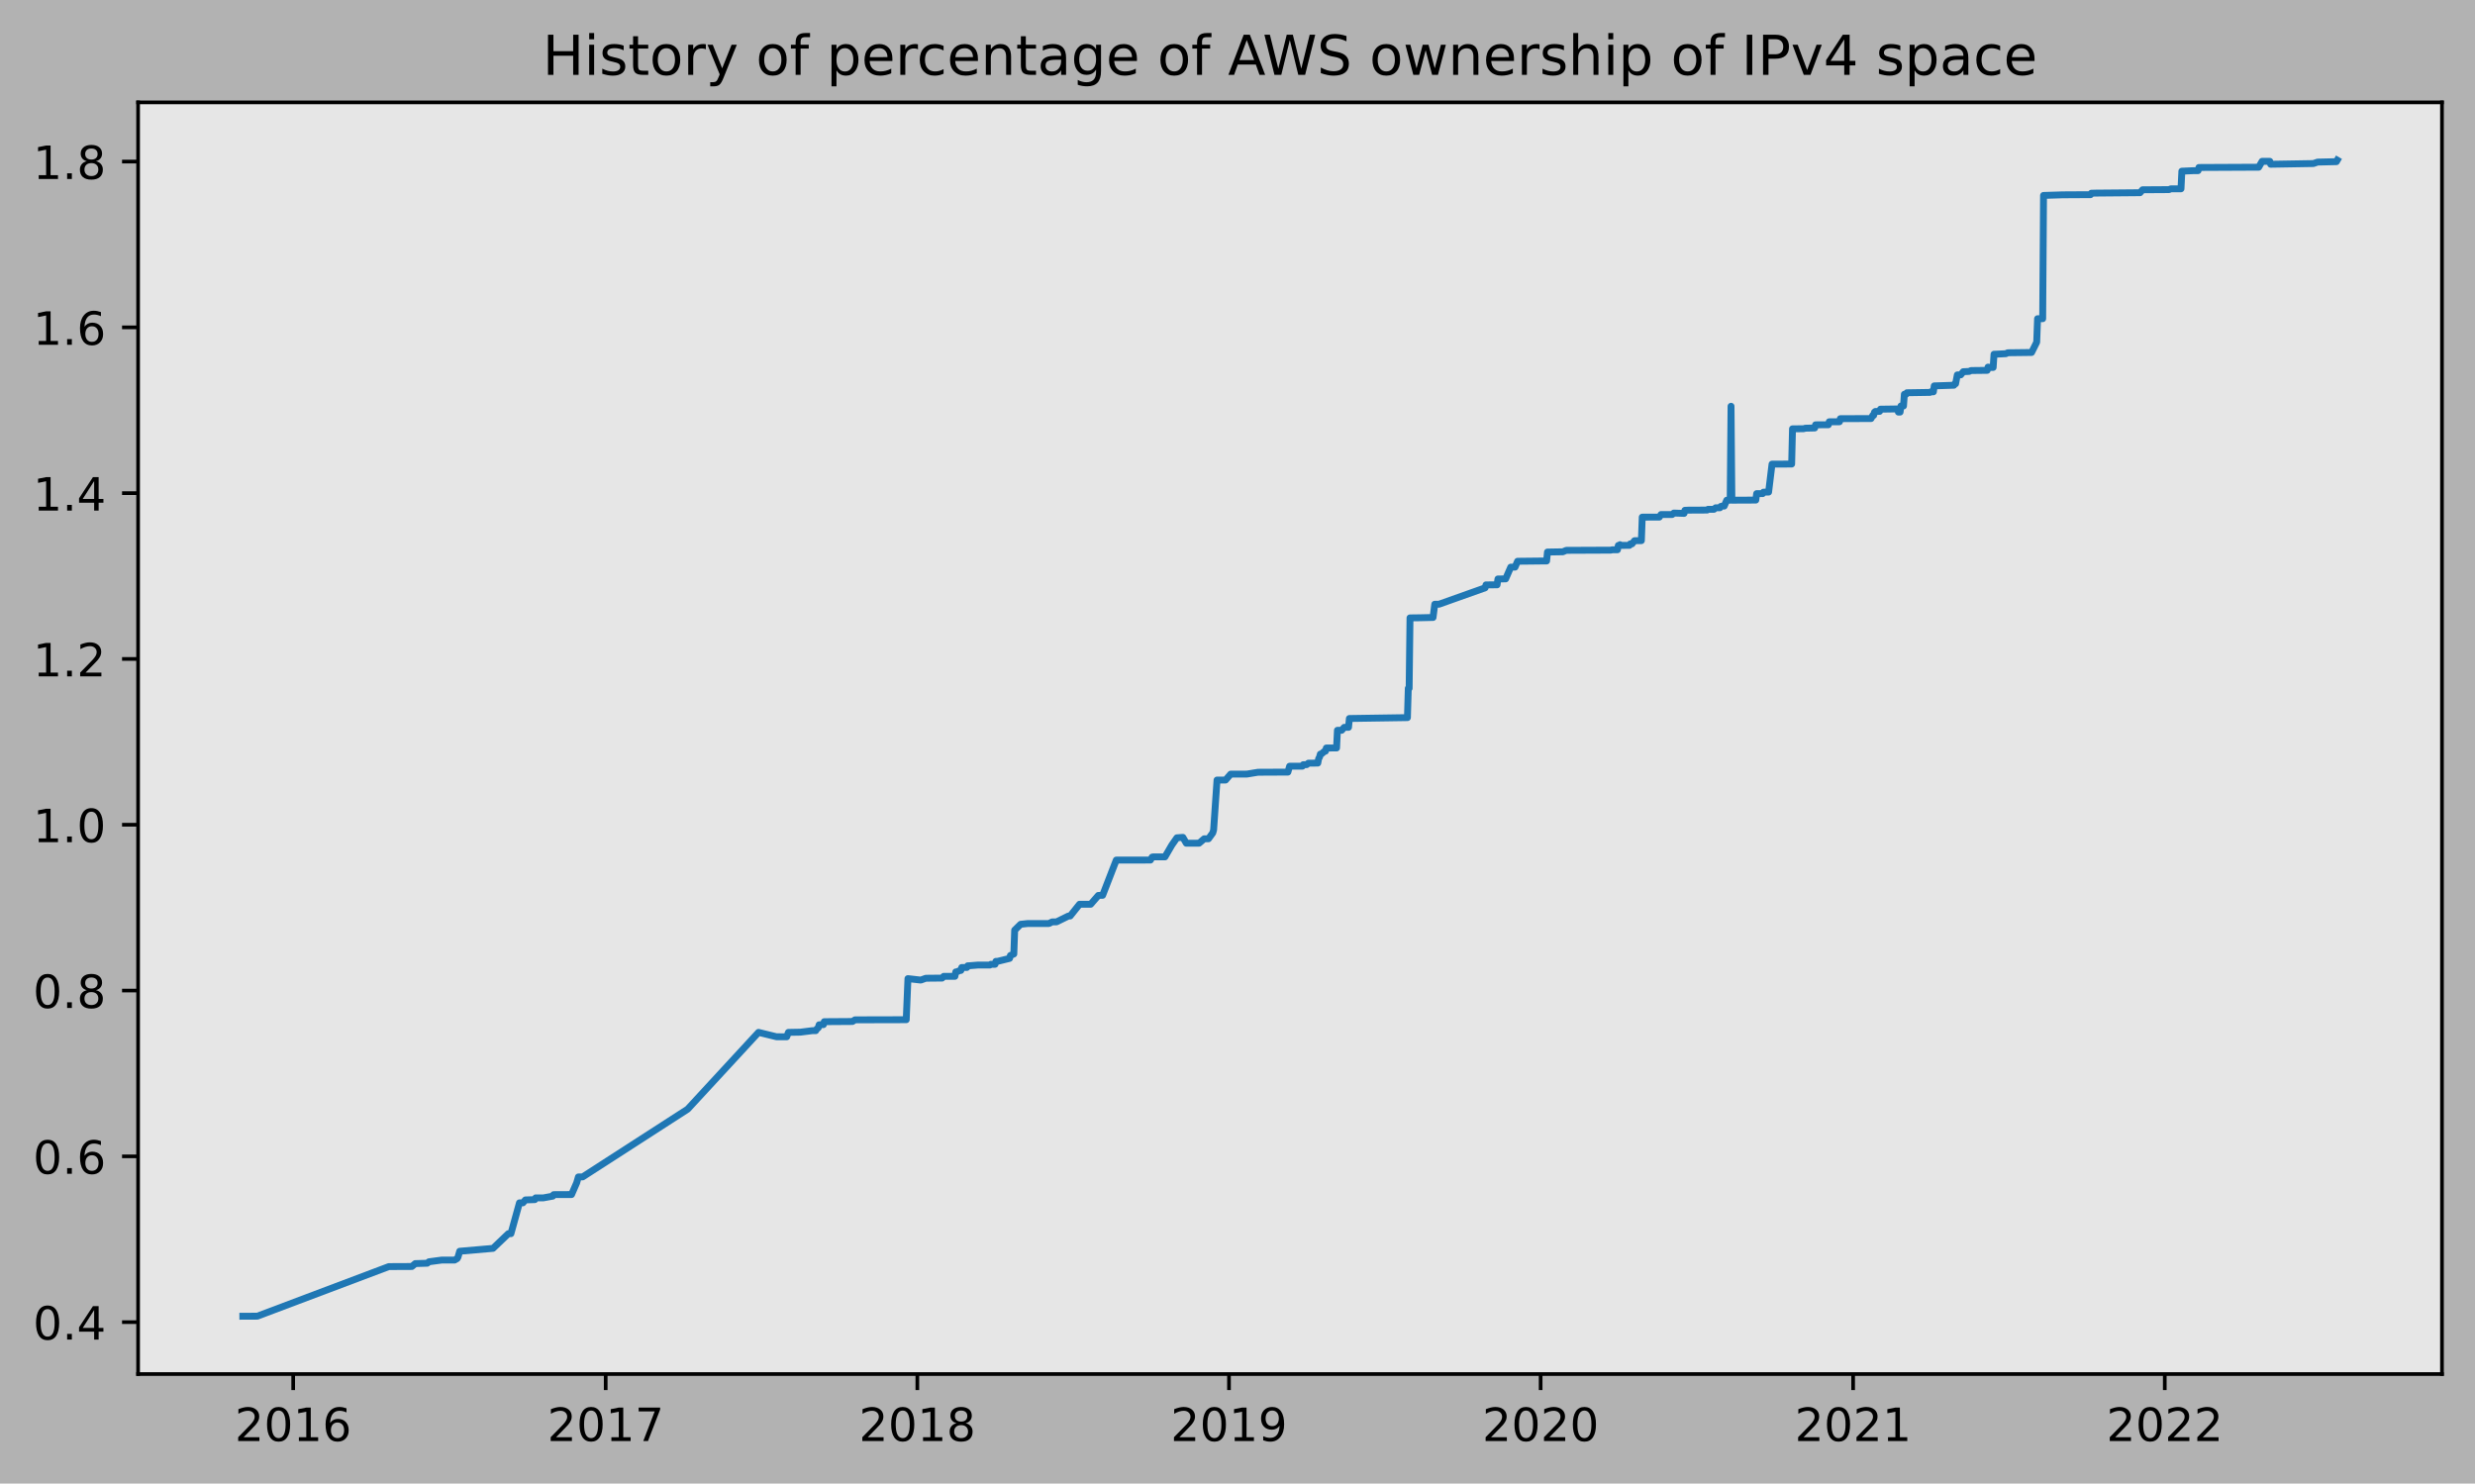
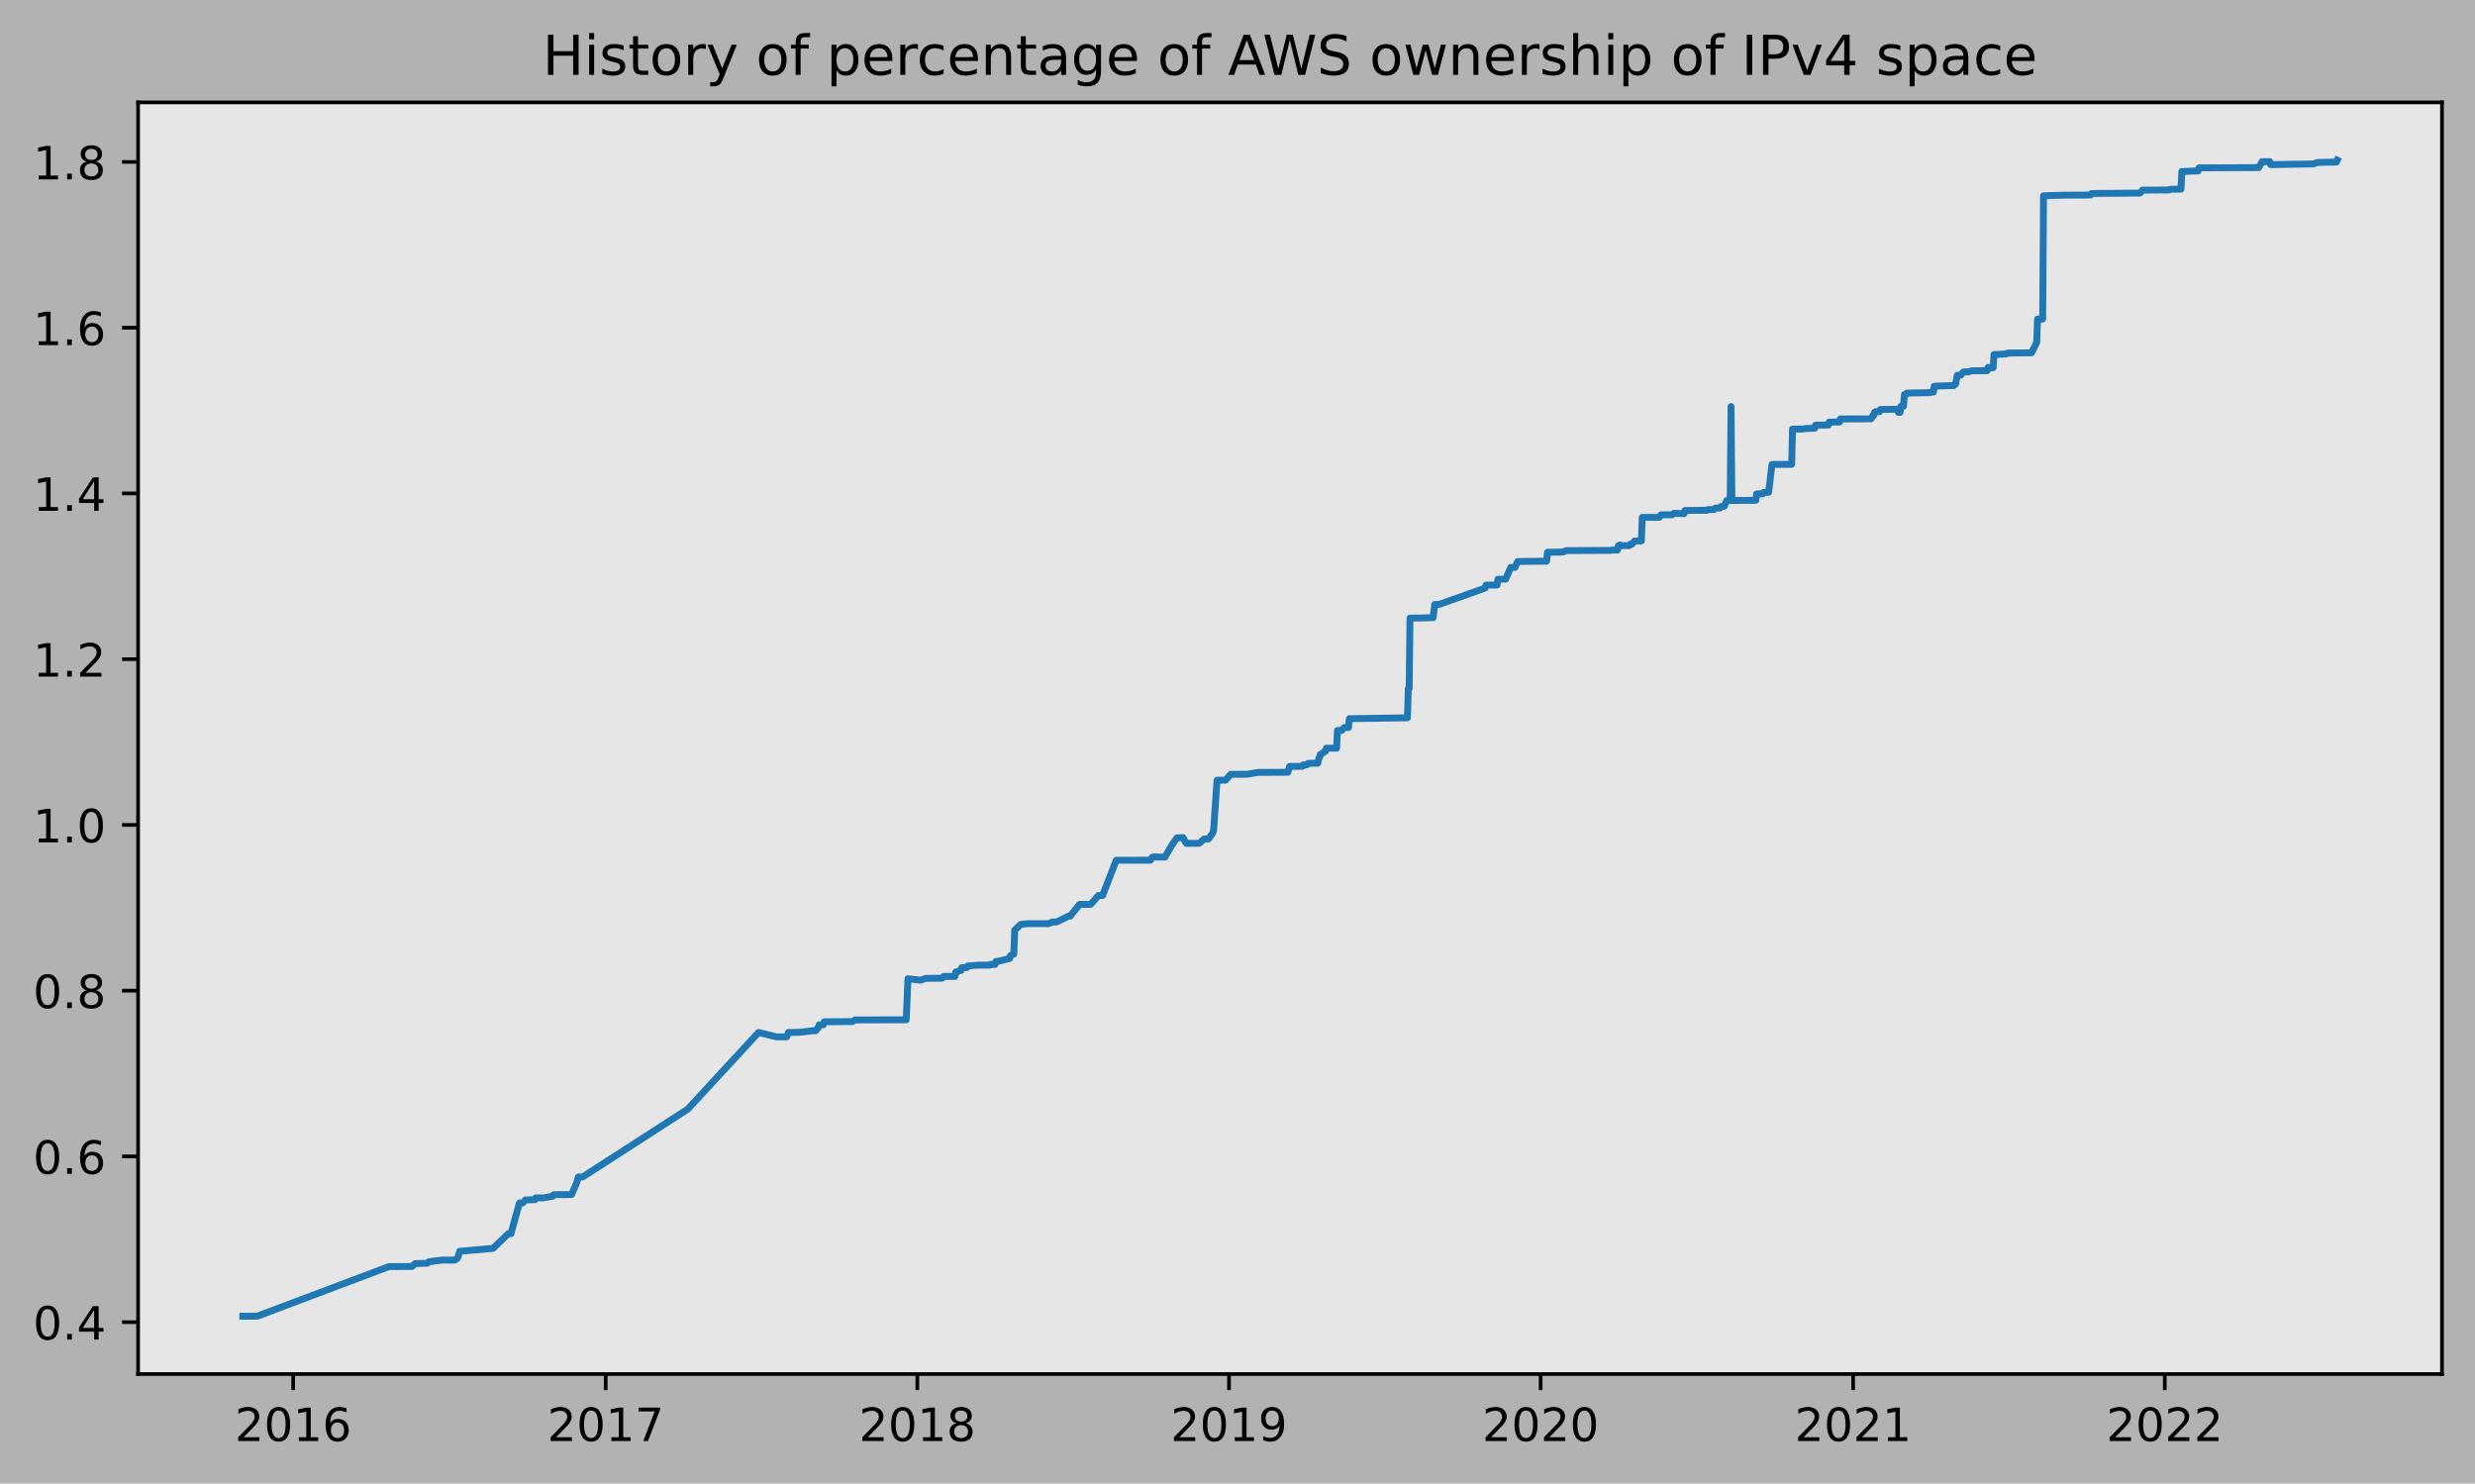
<svg xmlns="http://www.w3.org/2000/svg" xmlns:xlink="http://www.w3.org/1999/xlink" width="539.503pt" height="323.396pt" viewBox="0 0 539.503 323.396" version="1.1">
  <defs>
    <style type="text/css">*{stroke-linejoin: round; stroke-linecap: butt}</style>
  </defs>
  <g id="figure_1">
    <g id="patch_1">
      <path d="M 0 323.396  L 539.503 323.396  L 539.503 0  L 0 0  z " style="fill: #b2b2b2" />
    </g>
    <g id="axes_1">
      <g id="patch_2">
        <path d="M 30.103 299.518  L 532.303 299.518  L 532.303 22.318  L 30.103 22.318  z " style="fill: #e6e6e6" />
      </g>
      <g id="matplotlib.axis_1">
        <g id="xtick_1">
          <g id="line2d_1">
            <defs>
-               <path id="m9e6586196e" d="M 0 0  L 0 3.5  " style="stroke: #000000; stroke-width: 0.8" />
+               <path id="m7d88a9afd1" d="M 0 0  L 0 3.5  " style="stroke: #000000; stroke-width: 0.8" />
            </defs>
            <g>
-               <use xlink:href="#m9e6586196e" x="63.911" y="299.518" style="stroke: #000000; stroke-width: 0.8" />
+               <use xlink:href="#m7d88a9afd1" x="63.911" y="299.518" style="stroke: #000000; stroke-width: 0.8" />
            </g>
          </g>
          <g id="text_1">
            <g transform="translate(51.18631 314.1166)scale(0.1 -0.1)">
              <defs>
                <path id="DejaVuSans-32" d="M 1228 531  L 3431 531  L 3431 0  L 469 0  L 469 531  Q 828 903 1448 1529  Q 2069 2156 2228 2338  Q 2531 2678 2651 2914  Q 2772 3150 2772 3378  Q 2772 3750 2511 3984  Q 2250 4219 1831 4219  Q 1534 4219 1204 4116  Q 875 4013 500 3803  L 500 4441  Q 881 4594 1212 4672  Q 1544 4750 1819 4750  Q 2544 4750 2975 4387  Q 3406 4025 3406 3419  Q 3406 3131 3298 2873  Q 3191 2616 2906 2266  Q 2828 2175 2409 1742  Q 1991 1309 1228 531  z " transform="scale(0.015625)" />
                <path id="DejaVuSans-30" d="M 2034 4250  Q 1547 4250 1301 3770  Q 1056 3291 1056 2328  Q 1056 1369 1301 889  Q 1547 409 2034 409  Q 2525 409 2770 889  Q 3016 1369 3016 2328  Q 3016 3291 2770 3770  Q 2525 4250 2034 4250  z M 2034 4750  Q 2819 4750 3233 4129  Q 3647 3509 3647 2328  Q 3647 1150 3233 529  Q 2819 -91 2034 -91  Q 1250 -91 836 529  Q 422 1150 422 2328  Q 422 3509 836 4129  Q 1250 4750 2034 4750  z " transform="scale(0.015625)" />
                <path id="DejaVuSans-31" d="M 794 531  L 1825 531  L 1825 4091  L 703 3866  L 703 4441  L 1819 4666  L 2450 4666  L 2450 531  L 3481 531  L 3481 0  L 794 0  L 794 531  z " transform="scale(0.015625)" />
                <path id="DejaVuSans-36" d="M 2113 2584  Q 1688 2584 1439 2293  Q 1191 2003 1191 1497  Q 1191 994 1439 701  Q 1688 409 2113 409  Q 2538 409 2786 701  Q 3034 994 3034 1497  Q 3034 2003 2786 2293  Q 2538 2584 2113 2584  z M 3366 4563  L 3366 3988  Q 3128 4100 2886 4159  Q 2644 4219 2406 4219  Q 1781 4219 1451 3797  Q 1122 3375 1075 2522  Q 1259 2794 1537 2939  Q 1816 3084 2150 3084  Q 2853 3084 3261 2657  Q 3669 2231 3669 1497  Q 3669 778 3244 343  Q 2819 -91 2113 -91  Q 1303 -91 875 529  Q 447 1150 447 2328  Q 447 3434 972 4092  Q 1497 4750 2381 4750  Q 2619 4750 2861 4703  Q 3103 4656 3366 4563  z " transform="scale(0.015625)" />
              </defs>
              <use xlink:href="#DejaVuSans-32" />
              <use xlink:href="#DejaVuSans-30" x="63.623" />
              <use xlink:href="#DejaVuSans-31" x="127.246" />
              <use xlink:href="#DejaVuSans-36" x="190.869" />
            </g>
          </g>
        </g>
        <g id="xtick_2">
          <g id="line2d_2">
            <g>
-               <use xlink:href="#m9e6586196e" x="132.03" y="299.518" style="stroke: #000000; stroke-width: 0.8" />
+               <use xlink:href="#m7d88a9afd1" x="132.03" y="299.518" style="stroke: #000000; stroke-width: 0.8" />
            </g>
          </g>
          <g id="text_2">
            <g transform="translate(119.3052 314.1166)scale(0.1 -0.1)">
              <defs>
                <path id="DejaVuSans-37" d="M 525 4666  L 3525 4666  L 3525 4397  L 1831 0  L 1172 0  L 2766 4134  L 525 4134  L 525 4666  z " transform="scale(0.015625)" />
              </defs>
              <use xlink:href="#DejaVuSans-32" />
              <use xlink:href="#DejaVuSans-30" x="63.623" />
              <use xlink:href="#DejaVuSans-31" x="127.246" />
              <use xlink:href="#DejaVuSans-37" x="190.869" />
            </g>
          </g>
        </g>
        <g id="xtick_3">
          <g id="line2d_3">
            <g>
-               <use xlink:href="#m9e6586196e" x="199.963" y="299.518" style="stroke: #000000; stroke-width: 0.8" />
+               <use xlink:href="#m7d88a9afd1" x="199.963" y="299.518" style="stroke: #000000; stroke-width: 0.8" />
            </g>
          </g>
          <g id="text_3">
            <g transform="translate(187.238 314.1166)scale(0.1 -0.1)">
              <defs>
                <path id="DejaVuSans-38" d="M 2034 2216  Q 1584 2216 1326 1975  Q 1069 1734 1069 1313  Q 1069 891 1326 650  Q 1584 409 2034 409  Q 2484 409 2743 651  Q 3003 894 3003 1313  Q 3003 1734 2745 1975  Q 2488 2216 2034 2216  z M 1403 2484  Q 997 2584 770 2862  Q 544 3141 544 3541  Q 544 4100 942 4425  Q 1341 4750 2034 4750  Q 2731 4750 3128 4425  Q 3525 4100 3525 3541  Q 3525 3141 3298 2862  Q 3072 2584 2669 2484  Q 3125 2378 3379 2068  Q 3634 1759 3634 1313  Q 3634 634 3220 271  Q 2806 -91 2034 -91  Q 1263 -91 848 271  Q 434 634 434 1313  Q 434 1759 690 2068  Q 947 2378 1403 2484  z M 1172 3481  Q 1172 3119 1398 2916  Q 1625 2713 2034 2713  Q 2441 2713 2670 2916  Q 2900 3119 2900 3481  Q 2900 3844 2670 4047  Q 2441 4250 2034 4250  Q 1625 4250 1398 4047  Q 1172 3844 1172 3481  z " transform="scale(0.015625)" />
              </defs>
              <use xlink:href="#DejaVuSans-32" />
              <use xlink:href="#DejaVuSans-30" x="63.623" />
              <use xlink:href="#DejaVuSans-31" x="127.246" />
              <use xlink:href="#DejaVuSans-38" x="190.869" />
            </g>
          </g>
        </g>
        <g id="xtick_4">
          <g id="line2d_4">
            <g>
-               <use xlink:href="#m9e6586196e" x="267.896" y="299.518" style="stroke: #000000; stroke-width: 0.8" />
+               <use xlink:href="#m7d88a9afd1" x="267.896" y="299.518" style="stroke: #000000; stroke-width: 0.8" />
            </g>
          </g>
          <g id="text_4">
            <g transform="translate(255.1707 314.1166)scale(0.1 -0.1)">
              <defs>
                <path id="DejaVuSans-39" d="M 703 97  L 703 672  Q 941 559 1184 500  Q 1428 441 1663 441  Q 2288 441 2617 861  Q 2947 1281 2994 2138  Q 2813 1869 2534 1725  Q 2256 1581 1919 1581  Q 1219 1581 811 2004  Q 403 2428 403 3163  Q 403 3881 828 4315  Q 1253 4750 1959 4750  Q 2769 4750 3195 4129  Q 3622 3509 3622 2328  Q 3622 1225 3098 567  Q 2575 -91 1691 -91  Q 1453 -91 1209 -44  Q 966 3 703 97  z M 1959 2075  Q 2384 2075 2632 2365  Q 2881 2656 2881 3163  Q 2881 3666 2632 3958  Q 2384 4250 1959 4250  Q 1534 4250 1286 3958  Q 1038 3666 1038 3163  Q 1038 2656 1286 2365  Q 1534 2075 1959 2075  z " transform="scale(0.015625)" />
              </defs>
              <use xlink:href="#DejaVuSans-32" />
              <use xlink:href="#DejaVuSans-30" x="63.623" />
              <use xlink:href="#DejaVuSans-31" x="127.246" />
              <use xlink:href="#DejaVuSans-39" x="190.869" />
            </g>
          </g>
        </g>
        <g id="xtick_5">
          <g id="line2d_5">
            <g>
-               <use xlink:href="#m9e6586196e" x="335.829" y="299.518" style="stroke: #000000; stroke-width: 0.8" />
+               <use xlink:href="#m7d88a9afd1" x="335.829" y="299.518" style="stroke: #000000; stroke-width: 0.8" />
            </g>
          </g>
          <g id="text_5">
            <g transform="translate(323.1035 314.1166)scale(0.1 -0.1)">
              <use xlink:href="#DejaVuSans-32" />
              <use xlink:href="#DejaVuSans-30" x="63.623" />
              <use xlink:href="#DejaVuSans-32" x="127.246" />
              <use xlink:href="#DejaVuSans-30" x="190.869" />
            </g>
          </g>
        </g>
        <g id="xtick_6">
          <g id="line2d_6">
            <g>
-               <use xlink:href="#m9e6586196e" x="403.947" y="299.518" style="stroke: #000000; stroke-width: 0.8" />
+               <use xlink:href="#m7d88a9afd1" x="403.947" y="299.518" style="stroke: #000000; stroke-width: 0.8" />
            </g>
          </g>
          <g id="text_6">
            <g transform="translate(391.2224 314.1166)scale(0.1 -0.1)">
              <use xlink:href="#DejaVuSans-32" />
              <use xlink:href="#DejaVuSans-30" x="63.623" />
              <use xlink:href="#DejaVuSans-32" x="127.246" />
              <use xlink:href="#DejaVuSans-31" x="190.869" />
            </g>
          </g>
        </g>
        <g id="xtick_7">
          <g id="line2d_7">
            <g>
-               <use xlink:href="#m9e6586196e" x="471.88" y="299.518" style="stroke: #000000; stroke-width: 0.8" />
+               <use xlink:href="#m7d88a9afd1" x="471.88" y="299.518" style="stroke: #000000; stroke-width: 0.8" />
            </g>
          </g>
          <g id="text_7">
            <g transform="translate(459.1552 314.1166)scale(0.1 -0.1)">
              <use xlink:href="#DejaVuSans-32" />
              <use xlink:href="#DejaVuSans-30" x="63.623" />
              <use xlink:href="#DejaVuSans-32" x="127.246" />
              <use xlink:href="#DejaVuSans-32" x="190.869" />
            </g>
          </g>
        </g>
      </g>
      <g id="matplotlib.axis_2">
        <g id="ytick_1">
          <g id="line2d_8">
            <defs>
-               <path id="m4669db16f0" d="M 0 0  L -3.5 0  " style="stroke: #000000; stroke-width: 0.8" />
+               <path id="mffae7ac80c" d="M 0 0  L -3.5 0  " style="stroke: #000000; stroke-width: 0.8" />
            </defs>
            <g>
-               <use xlink:href="#m4669db16f0" x="30.103" y="288.204" style="stroke: #000000; stroke-width: 0.8" />
+               <use xlink:href="#mffae7ac80c" x="30.103" y="288.204" style="stroke: #000000; stroke-width: 0.8" />
            </g>
          </g>
          <g id="text_8">
-             <g transform="translate(7.2 292.0035)scale(0.1 -0.1)">
+             <g transform="translate(7.2 292.0031)scale(0.1 -0.1)">
              <defs>
                <path id="DejaVuSans-2e" d="M 684 794  L 1344 794  L 1344 0  L 684 0  L 684 794  z " transform="scale(0.015625)" />
                <path id="DejaVuSans-34" d="M 2419 4116  L 825 1625  L 2419 1625  L 2419 4116  z M 2253 4666  L 3047 4666  L 3047 1625  L 3713 1625  L 3713 1100  L 3047 1100  L 3047 0  L 2419 0  L 2419 1100  L 313 1100  L 313 1709  L 2253 4666  z " transform="scale(0.015625)" />
              </defs>
              <use xlink:href="#DejaVuSans-30" />
              <use xlink:href="#DejaVuSans-2e" x="63.623" />
              <use xlink:href="#DejaVuSans-34" x="95.41" />
            </g>
          </g>
        </g>
        <g id="ytick_2">
          <g id="line2d_9">
            <g>
-               <use xlink:href="#m4669db16f0" x="30.103" y="252.063" style="stroke: #000000; stroke-width: 0.8" />
+               <use xlink:href="#mffae7ac80c" x="30.103" y="252.074" style="stroke: #000000; stroke-width: 0.8" />
            </g>
          </g>
          <g id="text_9">
-             <g transform="translate(7.2 255.8625)scale(0.1 -0.1)">
+             <g transform="translate(7.2 255.8737)scale(0.1 -0.1)">
              <use xlink:href="#DejaVuSans-30" />
              <use xlink:href="#DejaVuSans-2e" x="63.623" />
              <use xlink:href="#DejaVuSans-36" x="95.41" />
            </g>
          </g>
        </g>
        <g id="ytick_3">
          <g id="line2d_10">
            <g>
-               <use xlink:href="#m4669db16f0" x="30.103" y="215.922" style="stroke: #000000; stroke-width: 0.8" />
+               <use xlink:href="#mffae7ac80c" x="30.103" y="215.945" style="stroke: #000000; stroke-width: 0.8" />
            </g>
          </g>
          <g id="text_10">
-             <g transform="translate(7.2 219.7214)scale(0.1 -0.1)">
+             <g transform="translate(7.2 219.7443)scale(0.1 -0.1)">
              <use xlink:href="#DejaVuSans-30" />
              <use xlink:href="#DejaVuSans-2e" x="63.623" />
              <use xlink:href="#DejaVuSans-38" x="95.41" />
            </g>
          </g>
        </g>
        <g id="ytick_4">
          <g id="line2d_11">
            <g>
-               <use xlink:href="#m4669db16f0" x="30.103" y="179.781" style="stroke: #000000; stroke-width: 0.8" />
+               <use xlink:href="#mffae7ac80c" x="30.103" y="179.816" style="stroke: #000000; stroke-width: 0.8" />
            </g>
          </g>
          <g id="text_11">
-             <g transform="translate(7.2 183.5803)scale(0.1 -0.1)">
+             <g transform="translate(7.2 183.6148)scale(0.1 -0.1)">
              <use xlink:href="#DejaVuSans-31" />
              <use xlink:href="#DejaVuSans-2e" x="63.623" />
              <use xlink:href="#DejaVuSans-30" x="95.41" />
            </g>
          </g>
        </g>
        <g id="ytick_5">
          <g id="line2d_12">
            <g>
-               <use xlink:href="#m4669db16f0" x="30.103" y="143.64" style="stroke: #000000; stroke-width: 0.8" />
+               <use xlink:href="#mffae7ac80c" x="30.103" y="143.686" style="stroke: #000000; stroke-width: 0.8" />
            </g>
          </g>
          <g id="text_12">
-             <g transform="translate(7.2 147.4393)scale(0.1 -0.1)">
+             <g transform="translate(7.2 147.4854)scale(0.1 -0.1)">
              <use xlink:href="#DejaVuSans-31" />
              <use xlink:href="#DejaVuSans-2e" x="63.623" />
              <use xlink:href="#DejaVuSans-32" x="95.41" />
            </g>
          </g>
        </g>
        <g id="ytick_6">
          <g id="line2d_13">
            <g>
-               <use xlink:href="#m4669db16f0" x="30.103" y="107.499" style="stroke: #000000; stroke-width: 0.8" />
+               <use xlink:href="#mffae7ac80c" x="30.103" y="107.557" style="stroke: #000000; stroke-width: 0.8" />
            </g>
          </g>
          <g id="text_13">
-             <g transform="translate(7.2 111.2982)scale(0.1 -0.1)">
+             <g transform="translate(7.2 111.356)scale(0.1 -0.1)">
              <use xlink:href="#DejaVuSans-31" />
              <use xlink:href="#DejaVuSans-2e" x="63.623" />
              <use xlink:href="#DejaVuSans-34" x="95.41" />
            </g>
          </g>
        </g>
        <g id="ytick_7">
          <g id="line2d_14">
            <g>
-               <use xlink:href="#m4669db16f0" x="30.103" y="71.358" style="stroke: #000000; stroke-width: 0.8" />
+               <use xlink:href="#mffae7ac80c" x="30.103" y="71.427" style="stroke: #000000; stroke-width: 0.8" />
            </g>
          </g>
          <g id="text_14">
-             <g transform="translate(7.2 75.15712)scale(0.1 -0.1)">
+             <g transform="translate(7.2 75.22657)scale(0.1 -0.1)">
              <use xlink:href="#DejaVuSans-31" />
              <use xlink:href="#DejaVuSans-2e" x="63.623" />
              <use xlink:href="#DejaVuSans-36" x="95.41" />
            </g>
          </g>
        </g>
        <g id="ytick_8">
          <g id="line2d_15">
            <g>
-               <use xlink:href="#m4669db16f0" x="30.103" y="35.217" style="stroke: #000000; stroke-width: 0.8" />
+               <use xlink:href="#mffae7ac80c" x="30.103" y="35.298" style="stroke: #000000; stroke-width: 0.8" />
            </g>
          </g>
          <g id="text_15">
-             <g transform="translate(7.2 39.01605)scale(0.1 -0.1)">
+             <g transform="translate(7.2 39.09715)scale(0.1 -0.1)">
              <use xlink:href="#DejaVuSans-31" />
              <use xlink:href="#DejaVuSans-2e" x="63.623" />
              <use xlink:href="#DejaVuSans-38" x="95.41" />
            </g>
          </g>
        </g>
      </g>
      <g id="line2d_16">
-         <path d="M 52.93 286.918  L 56.094 286.904  L 84.756 276.095  L 89.782 276.071  L 90.526 275.441  L 93.132 275.361  L 93.504 275.043  L 96.296 274.672  L 99.087 274.674  L 99.646 274.354  L 99.832 274.034  L 100.204 272.75  L 107.463 272.121  L 110.813 268.921  L 111.371 268.918  L 113.232 262.201  L 113.977 262.201  L 114.535 261.561  L 116.582 261.497  L 116.769 261.115  L 118.444 261.115  L 120.491 260.739  L 120.677 260.419  L 121.049 260.404  L 124.586 260.392  L 125.702 257.833  L 126.074 256.554  L 127.005 256.544  L 149.897 241.778  L 165.345 225.038  L 169.254 225.994  L 171.487 226.001  L 171.859 225.041  L 174.465 224.994  L 177.071 224.667  L 177.815 224.667  L 178.001 224.347  L 178.373 224.027  L 178.559 223.387  L 179.49 223.347  L 179.676 222.708  L 185.818 222.666  L 186.376 222.306  L 197.543 222.277  L 197.916 213.32  L 200.707 213.64  L 201.824 213.239  L 205.36 213.204  L 205.733 212.819  L 208.152 212.82  L 208.338 211.86  L 208.524 211.858  L 209.269 211.536  L 209.455 211.535  L 209.641 210.896  L 210.758 210.894  L 210.944 210.528  L 211.13 210.526  L 213.177 210.363  L 215.783 210.361  L 215.969 210.202  L 216.9 210.2  L 217.086 209.561  L 217.458 209.556  L 220.064 208.915  L 220.25 208.276  L 220.994 207.956  L 221.18 202.758  L 222.483 201.478  L 223.972 201.318  L 228.625 201.312  L 229.369 200.952  L 230.3 200.952  L 232.906 199.673  L 233.278 199.669  L 235.325 197.109  L 237.745 197.112  L 239.42 195.188  L 240.35 195.162  L 243.328 187.482  L 250.773 187.478  L 251.145 186.838  L 251.331 186.788  L 253.937 186.784  L 255.426 184.225  L 256.543 182.626  L 257.845 182.529  L 258.59 183.809  L 261.382 183.798  L 262.498 182.838  L 263.429 182.837  L 264.36 181.557  L 264.546 180.912  L 265.29 170.037  L 267.151 170.032  L 268.268 168.747  L 271.804 168.736  L 274.224 168.336  L 280.738 168.304  L 281.11 167.023  L 283.902 167.009  L 284.088 166.689  L 284.832 166.678  L 285.205 166.358  L 287.252 166.34  L 287.438 165.381  L 287.624 165.061  L 287.81 164.386  L 287.996 164.385  L 288.741 163.745  L 288.927 163.745  L 289.113 163.052  L 291.347 163.048  L 291.533 159.195  L 292.463 159.188  L 293.022 158.547  L 293.952 158.542  L 294.138 156.62  L 306.794 156.427  L 306.98 150.045  L 307.166 150.044  L 307.353 134.69  L 309.586 134.661  L 312.378 134.596  L 312.75 131.717  L 313.681 131.711  L 323.731 128.133  L 323.917 127.493  L 326.337 127.483  L 326.523 126.203  L 328.198 126.186  L 329.314 123.627  L 330.245 123.626  L 330.803 122.346  L 336.015 122.289  L 337.131 122.284  L 337.317 120.336  L 340.668 120.281  L 341.412 119.966  L 351.09 119.923  L 351.462 119.843  L 352.579 119.838  L 352.765 118.899  L 352.951 118.899  L 353.137 118.731  L 353.324 118.889  L 355.185 118.876  L 355.371 118.557  L 355.743 118.556  L 356.301 117.865  L 357.79 117.848  L 357.976 112.728  L 361.699 112.719  L 362.071 112.159  L 364.491 112.157  L 364.863 111.837  L 367.096 111.912  L 367.282 111.238  L 368.027 111.204  L 372.121 111.182  L 372.307 111.022  L 373.61 111.017  L 373.983 110.688  L 374.913 110.684  L 375.099 110.394  L 375.471 110.315  L 375.844 110.315  L 376.402 109.035  L 377.147 109.035  L 377.333 88.561  L 377.519 109.033  L 382.73 109.009  L 382.916 107.602  L 384.219 107.602  L 384.405 107.281  L 385.522 107.263  L 386.266 101.176  L 390.547 101.153  L 390.733 93.476  L 393.153 93.454  L 393.525 93.34  L 395.572 93.293  L 395.758 92.603  L 398.55 92.591  L 398.736 91.94  L 400.97 91.937  L 401.156 91.264  L 407.856 91.235  L 408.228 90.55  L 408.414 90.55  L 408.6 89.854  L 408.786 89.692  L 409.717 89.673  L 409.903 89.193  L 413.626 89.139  L 413.812 89.828  L 414.184 89.826  L 414.37 88.499  L 414.928 88.499  L 415.114 85.94  L 415.487 85.938  L 415.673 85.614  L 420.698 85.535  L 420.884 85.407  L 421.442 85.407  L 421.629 84.116  L 425.909 83.974  L 426.095 83.654  L 426.281 83.652  L 426.654 81.723  L 427.398 81.713  L 427.957 81.023  L 429.259 80.962  L 429.632 80.771  L 433.168 80.73  L 433.354 80.025  L 433.912 80.102  L 434.471 80.097  L 434.657 77.217  L 435.215 77.199  L 437.262 77.097  L 437.635 76.897  L 442.846 76.833  L 443.963 74.589  L 444.149 69.471  L 445.265 69.47  L 445.452 42.599  L 448.802 42.495  L 449.546 42.468  L 454.757 42.438  L 455.688 42.437  L 455.874 42.117  L 456.805 42.091  L 466.111 42.01  L 466.483 42.008  L 467.041 41.368  L 472.811 41.333  L 473.183 41.163  L 475.416 41.155  L 475.603 37.316  L 478.022 37.207  L 479.139 37.196  L 479.325 36.51  L 492.353 36.448  L 493.098 35.167  L 494.773 35.166  L 494.959 35.805  L 504.265 35.65  L 505.195 35.333  L 509.29 35.24  L 509.476 34.918  L 509.476 34.918  " clip-path="url(#p920d62f29a)" style="fill: none; stroke: #1f77b4; stroke-width: 1.5; stroke-linecap: square" />
+         <path d="M 52.93 286.918  L 56.094 286.904  L 84.756 276.098  L 89.782 276.075  L 90.526 275.445  L 93.132 275.365  L 93.504 275.046  L 96.296 274.675  L 99.087 274.678  L 99.646 274.358  L 99.832 274.038  L 100.204 272.754  L 107.463 272.125  L 110.813 268.926  L 111.371 268.924  L 113.232 262.209  L 113.977 262.209  L 114.535 261.569  L 116.582 261.505  L 116.769 261.123  L 118.444 261.123  L 120.491 260.747  L 120.677 260.427  L 121.049 260.412  L 124.586 260.401  L 125.702 257.843  L 126.074 256.564  L 127.005 256.554  L 149.897 241.793  L 165.345 225.058  L 169.254 226.013  L 171.487 226.02  L 171.859 225.061  L 174.465 225.014  L 177.071 224.687  L 177.815 224.687  L 178.001 224.367  L 178.373 224.047  L 178.559 223.408  L 179.49 223.368  L 179.676 222.728  L 185.818 222.687  L 186.376 222.327  L 197.543 222.297  L 197.916 213.344  L 200.707 213.664  L 201.824 213.263  L 205.36 213.228  L 205.733 212.843  L 208.152 212.844  L 208.338 211.884  L 208.524 211.882  L 209.269 211.56  L 209.455 211.56  L 209.641 210.92  L 210.758 210.919  L 210.944 210.553  L 211.13 210.551  L 213.177 210.387  L 215.783 210.386  L 215.969 210.226  L 216.9 210.225  L 217.086 209.585  L 217.458 209.58  L 220.064 208.941  L 220.25 208.301  L 220.994 207.981  L 221.18 202.785  L 222.483 201.506  L 223.972 201.346  L 228.625 201.34  L 229.369 200.98  L 230.3 200.98  L 232.906 199.701  L 233.278 199.697  L 235.325 197.138  L 237.745 197.141  L 239.42 195.217  L 240.35 195.191  L 243.328 187.514  L 250.773 187.51  L 251.145 186.87  L 251.331 186.82  L 253.937 186.816  L 255.426 184.258  L 256.543 182.659  L 257.845 182.563  L 258.59 183.842  L 261.382 183.831  L 262.498 182.872  L 263.429 182.87  L 264.36 181.591  L 264.546 180.947  L 265.29 170.074  L 267.151 170.069  L 268.268 168.785  L 271.804 168.774  L 274.224 168.374  L 280.738 168.342  L 281.11 167.062  L 283.902 167.047  L 284.088 166.728  L 284.832 166.716  L 285.205 166.397  L 287.252 166.379  L 287.438 165.42  L 287.624 165.1  L 287.81 164.425  L 287.996 164.424  L 288.741 163.785  L 288.927 163.785  L 289.113 163.092  L 291.347 163.088  L 291.533 159.236  L 292.463 159.229  L 293.022 158.588  L 293.952 158.583  L 294.138 156.662  L 306.794 156.469  L 306.98 150.089  L 307.166 150.089  L 307.353 134.739  L 309.586 134.71  L 312.378 134.645  L 312.75 131.767  L 313.681 131.761  L 323.731 128.184  L 323.917 127.544  L 326.337 127.534  L 326.523 126.255  L 328.198 126.238  L 329.314 123.679  L 330.245 123.678  L 330.803 122.399  L 336.015 122.342  L 337.131 122.337  L 337.317 120.39  L 340.668 120.334  L 341.412 120.02  L 351.09 119.977  L 351.462 119.897  L 352.579 119.892  L 352.765 118.953  L 352.951 118.953  L 353.137 118.785  L 353.324 118.943  L 355.185 118.93  L 355.371 118.612  L 355.743 118.61  L 356.301 117.919  L 357.79 117.903  L 357.976 112.784  L 361.699 112.775  L 362.071 112.215  L 364.491 112.213  L 364.863 111.893  L 367.096 111.969  L 367.282 111.294  L 368.027 111.26  L 372.121 111.239  L 372.307 111.079  L 373.61 111.073  L 373.983 110.745  L 374.913 110.741  L 375.099 110.451  L 375.471 110.371  L 375.844 110.371  L 376.402 109.092  L 377.147 109.092  L 377.333 88.625  L 377.519 109.091  L 382.73 109.067  L 382.916 107.66  L 384.219 107.66  L 384.405 107.339  L 385.522 107.321  L 386.266 101.235  L 390.547 101.213  L 390.733 93.538  L 393.153 93.516  L 393.525 93.402  L 395.572 93.356  L 395.758 92.666  L 398.55 92.654  L 398.736 92.003  L 400.97 91.999  L 401.156 91.327  L 407.856 91.298  L 408.228 90.613  L 408.414 90.613  L 408.6 89.918  L 408.786 89.755  L 409.717 89.737  L 409.903 89.257  L 413.626 89.203  L 413.812 89.892  L 414.184 89.89  L 414.37 88.563  L 414.928 88.563  L 415.114 86.005  L 415.487 86.002  L 415.673 85.679  L 420.698 85.6  L 420.884 85.472  L 421.442 85.472  L 421.629 84.181  L 425.909 84.04  L 426.095 83.719  L 426.281 83.717  L 426.654 81.789  L 427.398 81.779  L 427.957 81.09  L 429.259 81.028  L 429.632 80.837  L 433.168 80.796  L 433.354 80.091  L 433.912 80.169  L 434.471 80.164  L 434.657 77.285  L 435.215 77.267  L 437.262 77.165  L 437.635 76.965  L 442.846 76.901  L 443.963 74.657  L 444.149 69.541  L 445.265 69.54  L 445.452 42.678  L 448.802 42.574  L 449.546 42.547  L 454.757 42.517  L 455.688 42.515  L 455.874 42.196  L 456.805 42.169  L 466.111 42.089  L 466.483 42.087  L 467.041 41.447  L 472.811 41.412  L 473.183 41.242  L 475.416 41.234  L 475.603 37.397  L 478.022 37.288  L 479.139 37.276  L 479.325 36.591  L 492.353 36.528  L 493.098 35.248  L 494.773 35.247  L 494.959 35.886  L 504.265 35.731  L 505.195 35.414  L 509.29 35.321  L 509.476 34.918  L 509.476 34.918  " clip-path="url(#pb546b22ad1)" style="fill: none; stroke: #1f77b4; stroke-width: 1.5; stroke-linecap: square" />
      </g>
      <g id="patch_3">
        <path d="M 30.103 299.518  L 30.103 22.318  " style="fill: none; stroke: #000000; stroke-width: 0.8; stroke-linejoin: miter; stroke-linecap: square" />
      </g>
      <g id="patch_4">
        <path d="M 532.303 299.518  L 532.303 22.318  " style="fill: none; stroke: #000000; stroke-width: 0.8; stroke-linejoin: miter; stroke-linecap: square" />
      </g>
      <g id="patch_5">
        <path d="M 30.103 299.518  L 532.303 299.518  " style="fill: none; stroke: #000000; stroke-width: 0.8; stroke-linejoin: miter; stroke-linecap: square" />
      </g>
      <g id="patch_6">
        <path d="M 30.103 22.318  L 532.303 22.318  " style="fill: none; stroke: #000000; stroke-width: 0.8; stroke-linejoin: miter; stroke-linecap: square" />
      </g>
      <g id="text_16">
        <g transform="translate(118.2778 16.31812)scale(0.12 -0.12)">
          <defs>
            <path id="DejaVuSans-48" d="M 628 4666  L 1259 4666  L 1259 2753  L 3553 2753  L 3553 4666  L 4184 4666  L 4184 0  L 3553 0  L 3553 2222  L 1259 2222  L 1259 0  L 628 0  L 628 4666  z " transform="scale(0.015625)" />
            <path id="DejaVuSans-69" d="M 603 3500  L 1178 3500  L 1178 0  L 603 0  L 603 3500  z M 603 4863  L 1178 4863  L 1178 4134  L 603 4134  L 603 4863  z " transform="scale(0.015625)" />
            <path id="DejaVuSans-73" d="M 2834 3397  L 2834 2853  Q 2591 2978 2328 3040  Q 2066 3103 1784 3103  Q 1356 3103 1142 2972  Q 928 2841 928 2578  Q 928 2378 1081 2264  Q 1234 2150 1697 2047  L 1894 2003  Q 2506 1872 2764 1633  Q 3022 1394 3022 966  Q 3022 478 2636 193  Q 2250 -91 1575 -91  Q 1294 -91 989 -36  Q 684 19 347 128  L 347 722  Q 666 556 975 473  Q 1284 391 1588 391  Q 1994 391 2212 530  Q 2431 669 2431 922  Q 2431 1156 2273 1281  Q 2116 1406 1581 1522  L 1381 1569  Q 847 1681 609 1914  Q 372 2147 372 2553  Q 372 3047 722 3315  Q 1072 3584 1716 3584  Q 2034 3584 2315 3537  Q 2597 3491 2834 3397  z " transform="scale(0.015625)" />
            <path id="DejaVuSans-74" d="M 1172 4494  L 1172 3500  L 2356 3500  L 2356 3053  L 1172 3053  L 1172 1153  Q 1172 725 1289 603  Q 1406 481 1766 481  L 2356 481  L 2356 0  L 1766 0  Q 1100 0 847 248  Q 594 497 594 1153  L 594 3053  L 172 3053  L 172 3500  L 594 3500  L 594 4494  L 1172 4494  z " transform="scale(0.015625)" />
            <path id="DejaVuSans-6f" d="M 1959 3097  Q 1497 3097 1228 2736  Q 959 2375 959 1747  Q 959 1119 1226 758  Q 1494 397 1959 397  Q 2419 397 2687 759  Q 2956 1122 2956 1747  Q 2956 2369 2687 2733  Q 2419 3097 1959 3097  z M 1959 3584  Q 2709 3584 3137 3096  Q 3566 2609 3566 1747  Q 3566 888 3137 398  Q 2709 -91 1959 -91  Q 1206 -91 779 398  Q 353 888 353 1747  Q 353 2609 779 3096  Q 1206 3584 1959 3584  z " transform="scale(0.015625)" />
            <path id="DejaVuSans-72" d="M 2631 2963  Q 2534 3019 2420 3045  Q 2306 3072 2169 3072  Q 1681 3072 1420 2755  Q 1159 2438 1159 1844  L 1159 0  L 581 0  L 581 3500  L 1159 3500  L 1159 2956  Q 1341 3275 1631 3429  Q 1922 3584 2338 3584  Q 2397 3584 2469 3576  Q 2541 3569 2628 3553  L 2631 2963  z " transform="scale(0.015625)" />
            <path id="DejaVuSans-79" d="M 2059 -325  Q 1816 -950 1584 -1140  Q 1353 -1331 966 -1331  L 506 -1331  L 506 -850  L 844 -850  Q 1081 -850 1212 -737  Q 1344 -625 1503 -206  L 1606 56  L 191 3500  L 800 3500  L 1894 763  L 2988 3500  L 3597 3500  L 2059 -325  z " transform="scale(0.015625)" />
            <path id="DejaVuSans-20" transform="scale(0.015625)" />
            <path id="DejaVuSans-66" d="M 2375 4863  L 2375 4384  L 1825 4384  Q 1516 4384 1395 4259  Q 1275 4134 1275 3809  L 1275 3500  L 2222 3500  L 2222 3053  L 1275 3053  L 1275 0  L 697 0  L 697 3053  L 147 3053  L 147 3500  L 697 3500  L 697 3744  Q 697 4328 969 4595  Q 1241 4863 1831 4863  L 2375 4863  z " transform="scale(0.015625)" />
            <path id="DejaVuSans-70" d="M 1159 525  L 1159 -1331  L 581 -1331  L 581 3500  L 1159 3500  L 1159 2969  Q 1341 3281 1617 3432  Q 1894 3584 2278 3584  Q 2916 3584 3314 3078  Q 3713 2572 3713 1747  Q 3713 922 3314 415  Q 2916 -91 2278 -91  Q 1894 -91 1617 61  Q 1341 213 1159 525  z M 3116 1747  Q 3116 2381 2855 2742  Q 2594 3103 2138 3103  Q 1681 3103 1420 2742  Q 1159 2381 1159 1747  Q 1159 1113 1420 752  Q 1681 391 2138 391  Q 2594 391 2855 752  Q 3116 1113 3116 1747  z " transform="scale(0.015625)" />
            <path id="DejaVuSans-65" d="M 3597 1894  L 3597 1613  L 953 1613  Q 991 1019 1311 708  Q 1631 397 2203 397  Q 2534 397 2845 478  Q 3156 559 3463 722  L 3463 178  Q 3153 47 2828 -22  Q 2503 -91 2169 -91  Q 1331 -91 842 396  Q 353 884 353 1716  Q 353 2575 817 3079  Q 1281 3584 2069 3584  Q 2775 3584 3186 3129  Q 3597 2675 3597 1894  z M 3022 2063  Q 3016 2534 2758 2815  Q 2500 3097 2075 3097  Q 1594 3097 1305 2825  Q 1016 2553 972 2059  L 3022 2063  z " transform="scale(0.015625)" />
            <path id="DejaVuSans-63" d="M 3122 3366  L 3122 2828  Q 2878 2963 2633 3030  Q 2388 3097 2138 3097  Q 1578 3097 1268 2742  Q 959 2388 959 1747  Q 959 1106 1268 751  Q 1578 397 2138 397  Q 2388 397 2633 464  Q 2878 531 3122 666  L 3122 134  Q 2881 22 2623 -34  Q 2366 -91 2075 -91  Q 1284 -91 818 406  Q 353 903 353 1747  Q 353 2603 823 3093  Q 1294 3584 2113 3584  Q 2378 3584 2631 3529  Q 2884 3475 3122 3366  z " transform="scale(0.015625)" />
            <path id="DejaVuSans-6e" d="M 3513 2113  L 3513 0  L 2938 0  L 2938 2094  Q 2938 2591 2744 2837  Q 2550 3084 2163 3084  Q 1697 3084 1428 2787  Q 1159 2491 1159 1978  L 1159 0  L 581 0  L 581 3500  L 1159 3500  L 1159 2956  Q 1366 3272 1645 3428  Q 1925 3584 2291 3584  Q 2894 3584 3203 3211  Q 3513 2838 3513 2113  z " transform="scale(0.015625)" />
            <path id="DejaVuSans-61" d="M 2194 1759  Q 1497 1759 1228 1600  Q 959 1441 959 1056  Q 959 750 1161 570  Q 1363 391 1709 391  Q 2188 391 2477 730  Q 2766 1069 2766 1631  L 2766 1759  L 2194 1759  z M 3341 1997  L 3341 0  L 2766 0  L 2766 531  Q 2569 213 2275 61  Q 1981 -91 1556 -91  Q 1019 -91 701 211  Q 384 513 384 1019  Q 384 1609 779 1909  Q 1175 2209 1959 2209  L 2766 2209  L 2766 2266  Q 2766 2663 2505 2880  Q 2244 3097 1772 3097  Q 1472 3097 1187 3025  Q 903 2953 641 2809  L 641 3341  Q 956 3463 1253 3523  Q 1550 3584 1831 3584  Q 2591 3584 2966 3190  Q 3341 2797 3341 1997  z " transform="scale(0.015625)" />
            <path id="DejaVuSans-67" d="M 2906 1791  Q 2906 2416 2648 2759  Q 2391 3103 1925 3103  Q 1463 3103 1205 2759  Q 947 2416 947 1791  Q 947 1169 1205 825  Q 1463 481 1925 481  Q 2391 481 2648 825  Q 2906 1169 2906 1791  z M 3481 434  Q 3481 -459 3084 -895  Q 2688 -1331 1869 -1331  Q 1566 -1331 1297 -1286  Q 1028 -1241 775 -1147  L 775 -588  Q 1028 -725 1275 -790  Q 1522 -856 1778 -856  Q 2344 -856 2625 -561  Q 2906 -266 2906 331  L 2906 616  Q 2728 306 2450 153  Q 2172 0 1784 0  Q 1141 0 747 490  Q 353 981 353 1791  Q 353 2603 747 3093  Q 1141 3584 1784 3584  Q 2172 3584 2450 3431  Q 2728 3278 2906 2969  L 2906 3500  L 3481 3500  L 3481 434  z " transform="scale(0.015625)" />
            <path id="DejaVuSans-41" d="M 2188 4044  L 1331 1722  L 3047 1722  L 2188 4044  z M 1831 4666  L 2547 4666  L 4325 0  L 3669 0  L 3244 1197  L 1141 1197  L 716 0  L 50 0  L 1831 4666  z " transform="scale(0.015625)" />
            <path id="DejaVuSans-57" d="M 213 4666  L 850 4666  L 1831 722  L 2809 4666  L 3519 4666  L 4500 722  L 5478 4666  L 6119 4666  L 4947 0  L 4153 0  L 3169 4050  L 2175 0  L 1381 0  L 213 4666  z " transform="scale(0.015625)" />
            <path id="DejaVuSans-53" d="M 3425 4513  L 3425 3897  Q 3066 4069 2747 4153  Q 2428 4238 2131 4238  Q 1616 4238 1336 4038  Q 1056 3838 1056 3469  Q 1056 3159 1242 3001  Q 1428 2844 1947 2747  L 2328 2669  Q 3034 2534 3370 2195  Q 3706 1856 3706 1288  Q 3706 609 3251 259  Q 2797 -91 1919 -91  Q 1588 -91 1214 -16  Q 841 59 441 206  L 441 856  Q 825 641 1194 531  Q 1563 422 1919 422  Q 2459 422 2753 634  Q 3047 847 3047 1241  Q 3047 1584 2836 1778  Q 2625 1972 2144 2069  L 1759 2144  Q 1053 2284 737 2584  Q 422 2884 422 3419  Q 422 4038 858 4394  Q 1294 4750 2059 4750  Q 2388 4750 2728 4690  Q 3069 4631 3425 4513  z " transform="scale(0.015625)" />
            <path id="DejaVuSans-77" d="M 269 3500  L 844 3500  L 1563 769  L 2278 3500  L 2956 3500  L 3675 769  L 4391 3500  L 4966 3500  L 4050 0  L 3372 0  L 2619 2869  L 1863 0  L 1184 0  L 269 3500  z " transform="scale(0.015625)" />
            <path id="DejaVuSans-68" d="M 3513 2113  L 3513 0  L 2938 0  L 2938 2094  Q 2938 2591 2744 2837  Q 2550 3084 2163 3084  Q 1697 3084 1428 2787  Q 1159 2491 1159 1978  L 1159 0  L 581 0  L 581 4863  L 1159 4863  L 1159 2956  Q 1366 3272 1645 3428  Q 1925 3584 2291 3584  Q 2894 3584 3203 3211  Q 3513 2838 3513 2113  z " transform="scale(0.015625)" />
            <path id="DejaVuSans-49" d="M 628 4666  L 1259 4666  L 1259 0  L 628 0  L 628 4666  z " transform="scale(0.015625)" />
            <path id="DejaVuSans-50" d="M 1259 4147  L 1259 2394  L 2053 2394  Q 2494 2394 2734 2622  Q 2975 2850 2975 3272  Q 2975 3691 2734 3919  Q 2494 4147 2053 4147  L 1259 4147  z M 628 4666  L 2053 4666  Q 2838 4666 3239 4311  Q 3641 3956 3641 3272  Q 3641 2581 3239 2228  Q 2838 1875 2053 1875  L 1259 1875  L 1259 0  L 628 0  L 628 4666  z " transform="scale(0.015625)" />
            <path id="DejaVuSans-76" d="M 191 3500  L 800 3500  L 1894 563  L 2988 3500  L 3597 3500  L 2284 0  L 1503 0  L 191 3500  z " transform="scale(0.015625)" />
          </defs>
          <use xlink:href="#DejaVuSans-48" />
          <use xlink:href="#DejaVuSans-69" x="75.195" />
          <use xlink:href="#DejaVuSans-73" x="102.979" />
          <use xlink:href="#DejaVuSans-74" x="155.078" />
          <use xlink:href="#DejaVuSans-6f" x="194.287" />
          <use xlink:href="#DejaVuSans-72" x="255.469" />
          <use xlink:href="#DejaVuSans-79" x="296.582" />
          <use xlink:href="#DejaVuSans-20" x="355.762" />
          <use xlink:href="#DejaVuSans-6f" x="387.549" />
          <use xlink:href="#DejaVuSans-66" x="448.73" />
          <use xlink:href="#DejaVuSans-20" x="483.936" />
          <use xlink:href="#DejaVuSans-70" x="515.723" />
          <use xlink:href="#DejaVuSans-65" x="579.199" />
          <use xlink:href="#DejaVuSans-72" x="640.723" />
          <use xlink:href="#DejaVuSans-63" x="679.586" />
          <use xlink:href="#DejaVuSans-65" x="734.566" />
          <use xlink:href="#DejaVuSans-6e" x="796.09" />
          <use xlink:href="#DejaVuSans-74" x="859.469" />
          <use xlink:href="#DejaVuSans-61" x="898.678" />
          <use xlink:href="#DejaVuSans-67" x="959.957" />
          <use xlink:href="#DejaVuSans-65" x="1023.434" />
          <use xlink:href="#DejaVuSans-20" x="1084.957" />
          <use xlink:href="#DejaVuSans-6f" x="1116.744" />
          <use xlink:href="#DejaVuSans-66" x="1177.926" />
          <use xlink:href="#DejaVuSans-20" x="1213.131" />
          <use xlink:href="#DejaVuSans-41" x="1244.918" />
          <use xlink:href="#DejaVuSans-57" x="1307.826" />
          <use xlink:href="#DejaVuSans-53" x="1406.703" />
          <use xlink:href="#DejaVuSans-20" x="1470.18" />
          <use xlink:href="#DejaVuSans-6f" x="1501.967" />
          <use xlink:href="#DejaVuSans-77" x="1563.148" />
          <use xlink:href="#DejaVuSans-6e" x="1644.936" />
          <use xlink:href="#DejaVuSans-65" x="1708.314" />
          <use xlink:href="#DejaVuSans-72" x="1769.838" />
          <use xlink:href="#DejaVuSans-73" x="1810.951" />
          <use xlink:href="#DejaVuSans-68" x="1863.051" />
          <use xlink:href="#DejaVuSans-69" x="1926.43" />
          <use xlink:href="#DejaVuSans-70" x="1954.213" />
          <use xlink:href="#DejaVuSans-20" x="2017.689" />
          <use xlink:href="#DejaVuSans-6f" x="2049.477" />
          <use xlink:href="#DejaVuSans-66" x="2110.658" />
          <use xlink:href="#DejaVuSans-20" x="2145.863" />
          <use xlink:href="#DejaVuSans-49" x="2177.65" />
          <use xlink:href="#DejaVuSans-50" x="2207.143" />
          <use xlink:href="#DejaVuSans-76" x="2267.445" />
          <use xlink:href="#DejaVuSans-34" x="2326.625" />
          <use xlink:href="#DejaVuSans-20" x="2390.248" />
          <use xlink:href="#DejaVuSans-73" x="2422.035" />
          <use xlink:href="#DejaVuSans-70" x="2474.135" />
          <use xlink:href="#DejaVuSans-61" x="2537.611" />
          <use xlink:href="#DejaVuSans-63" x="2598.891" />
          <use xlink:href="#DejaVuSans-65" x="2653.871" />
        </g>
      </g>
    </g>
  </g>
  <defs>
-     <clipPath id="p920d62f29a">
+     <clipPath id="pb546b22ad1">
      <rect x="30.103" y="22.318" width="502.2" height="277.2" />
    </clipPath>
  </defs>
</svg>
